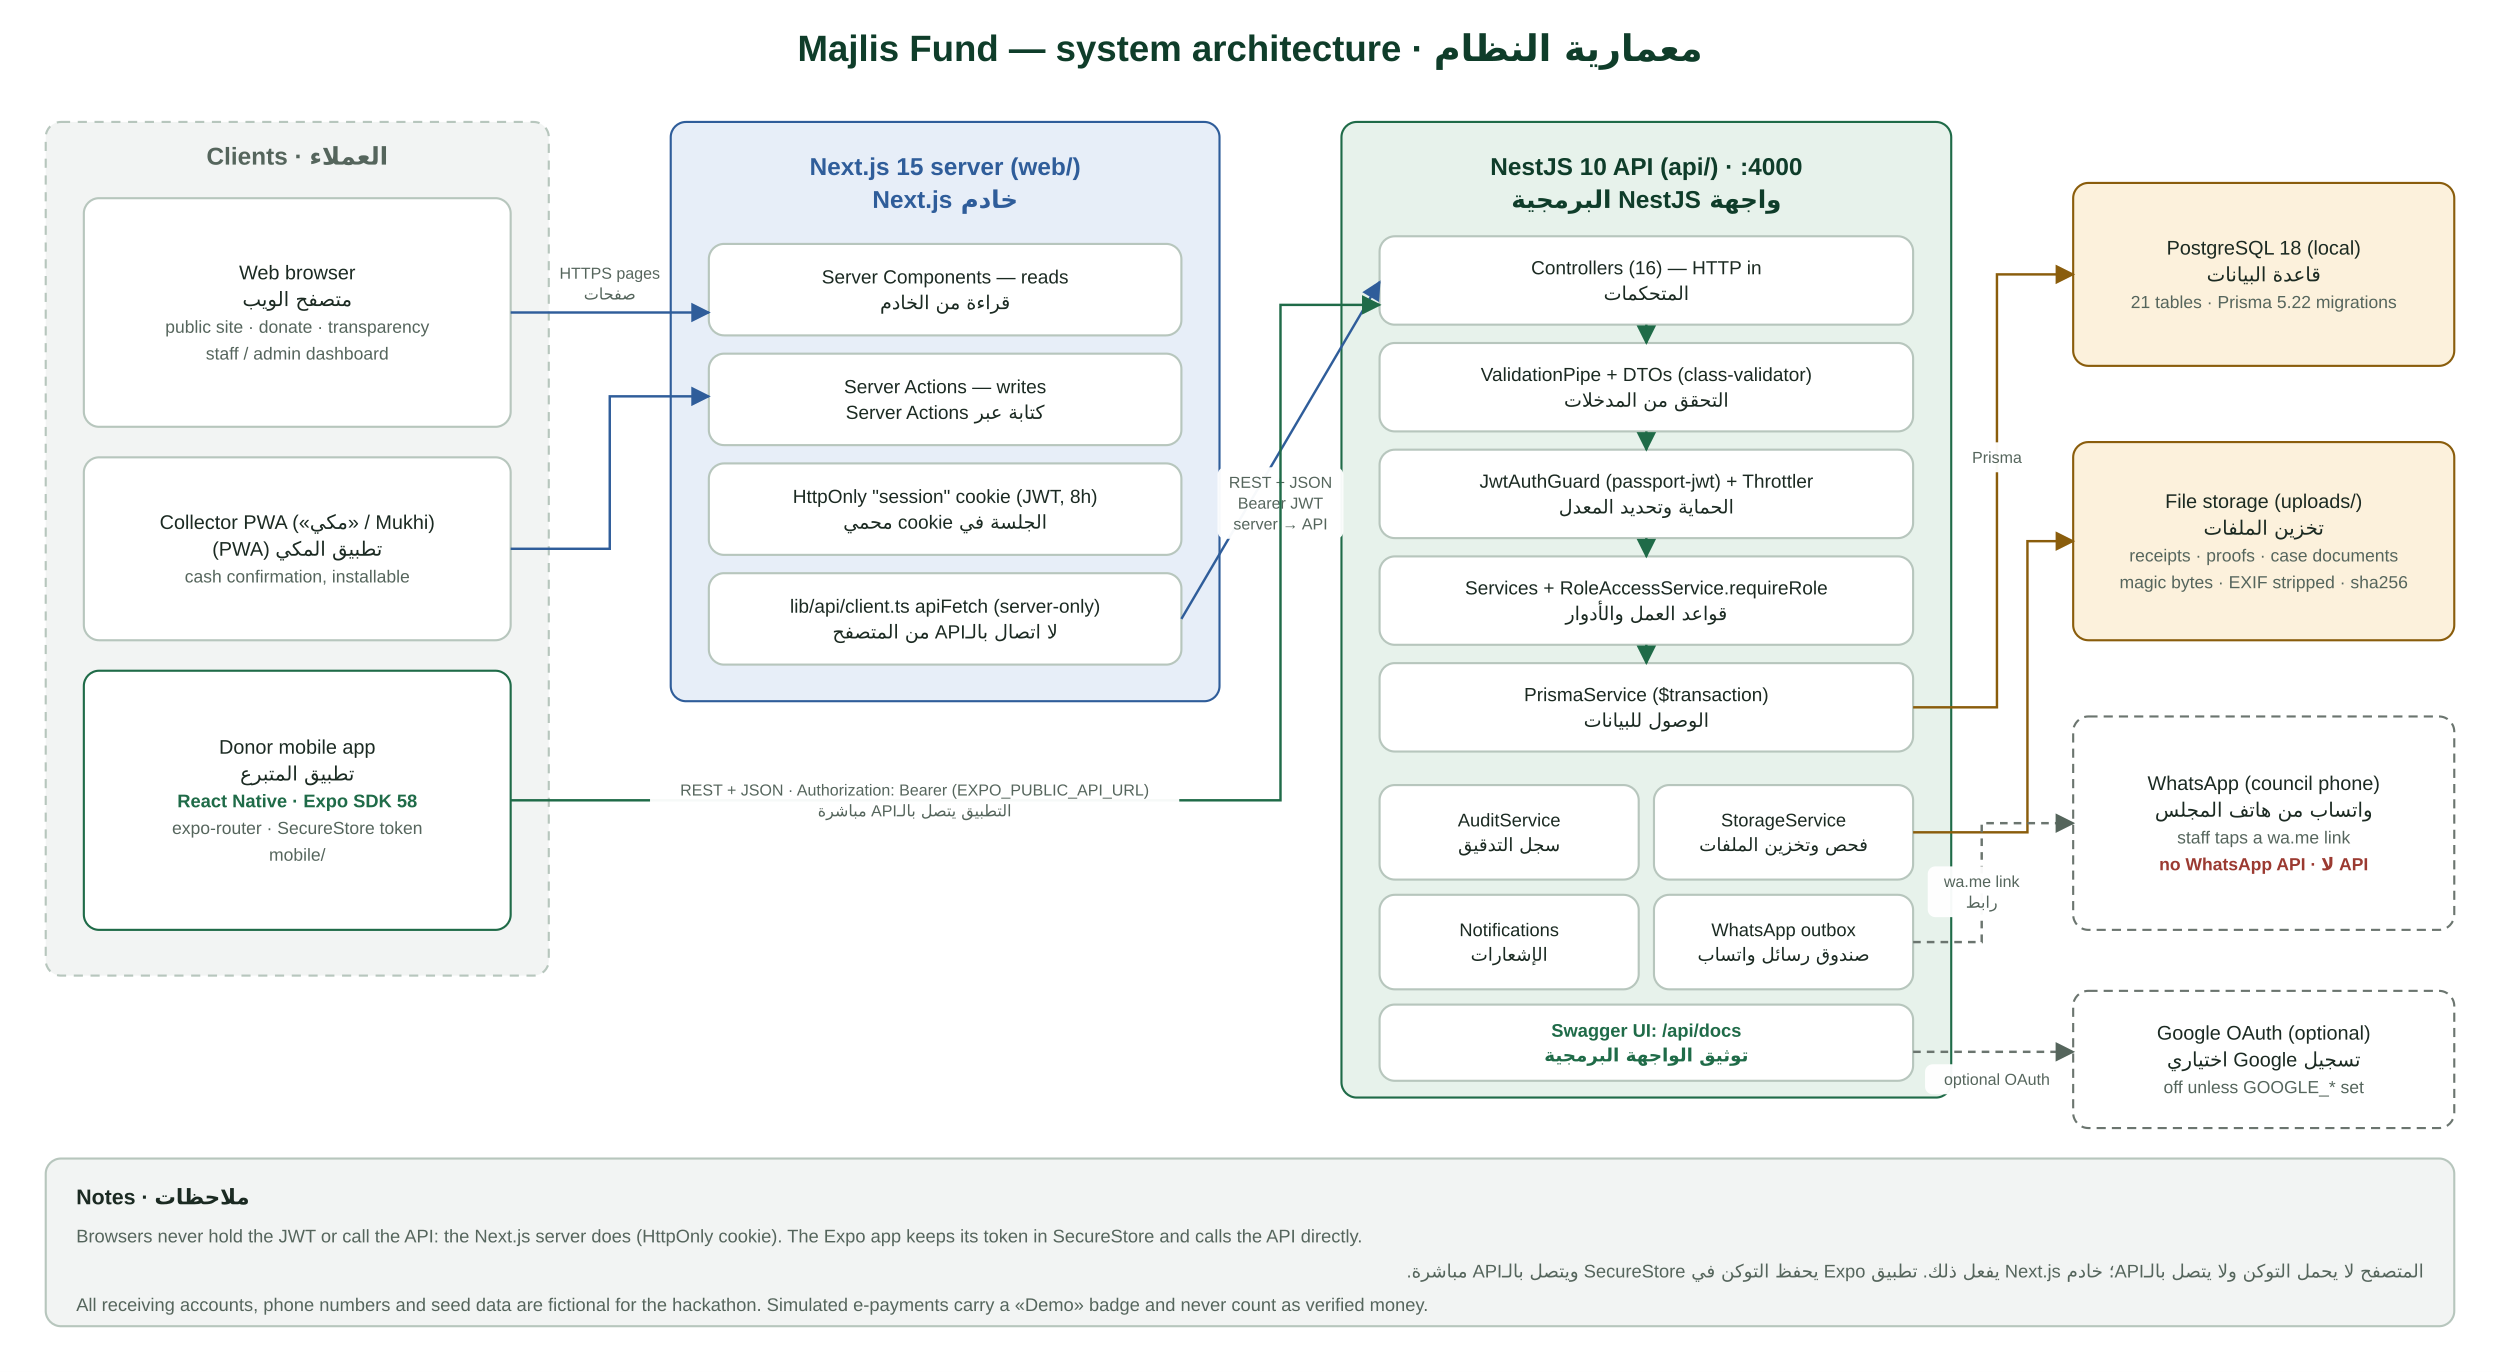
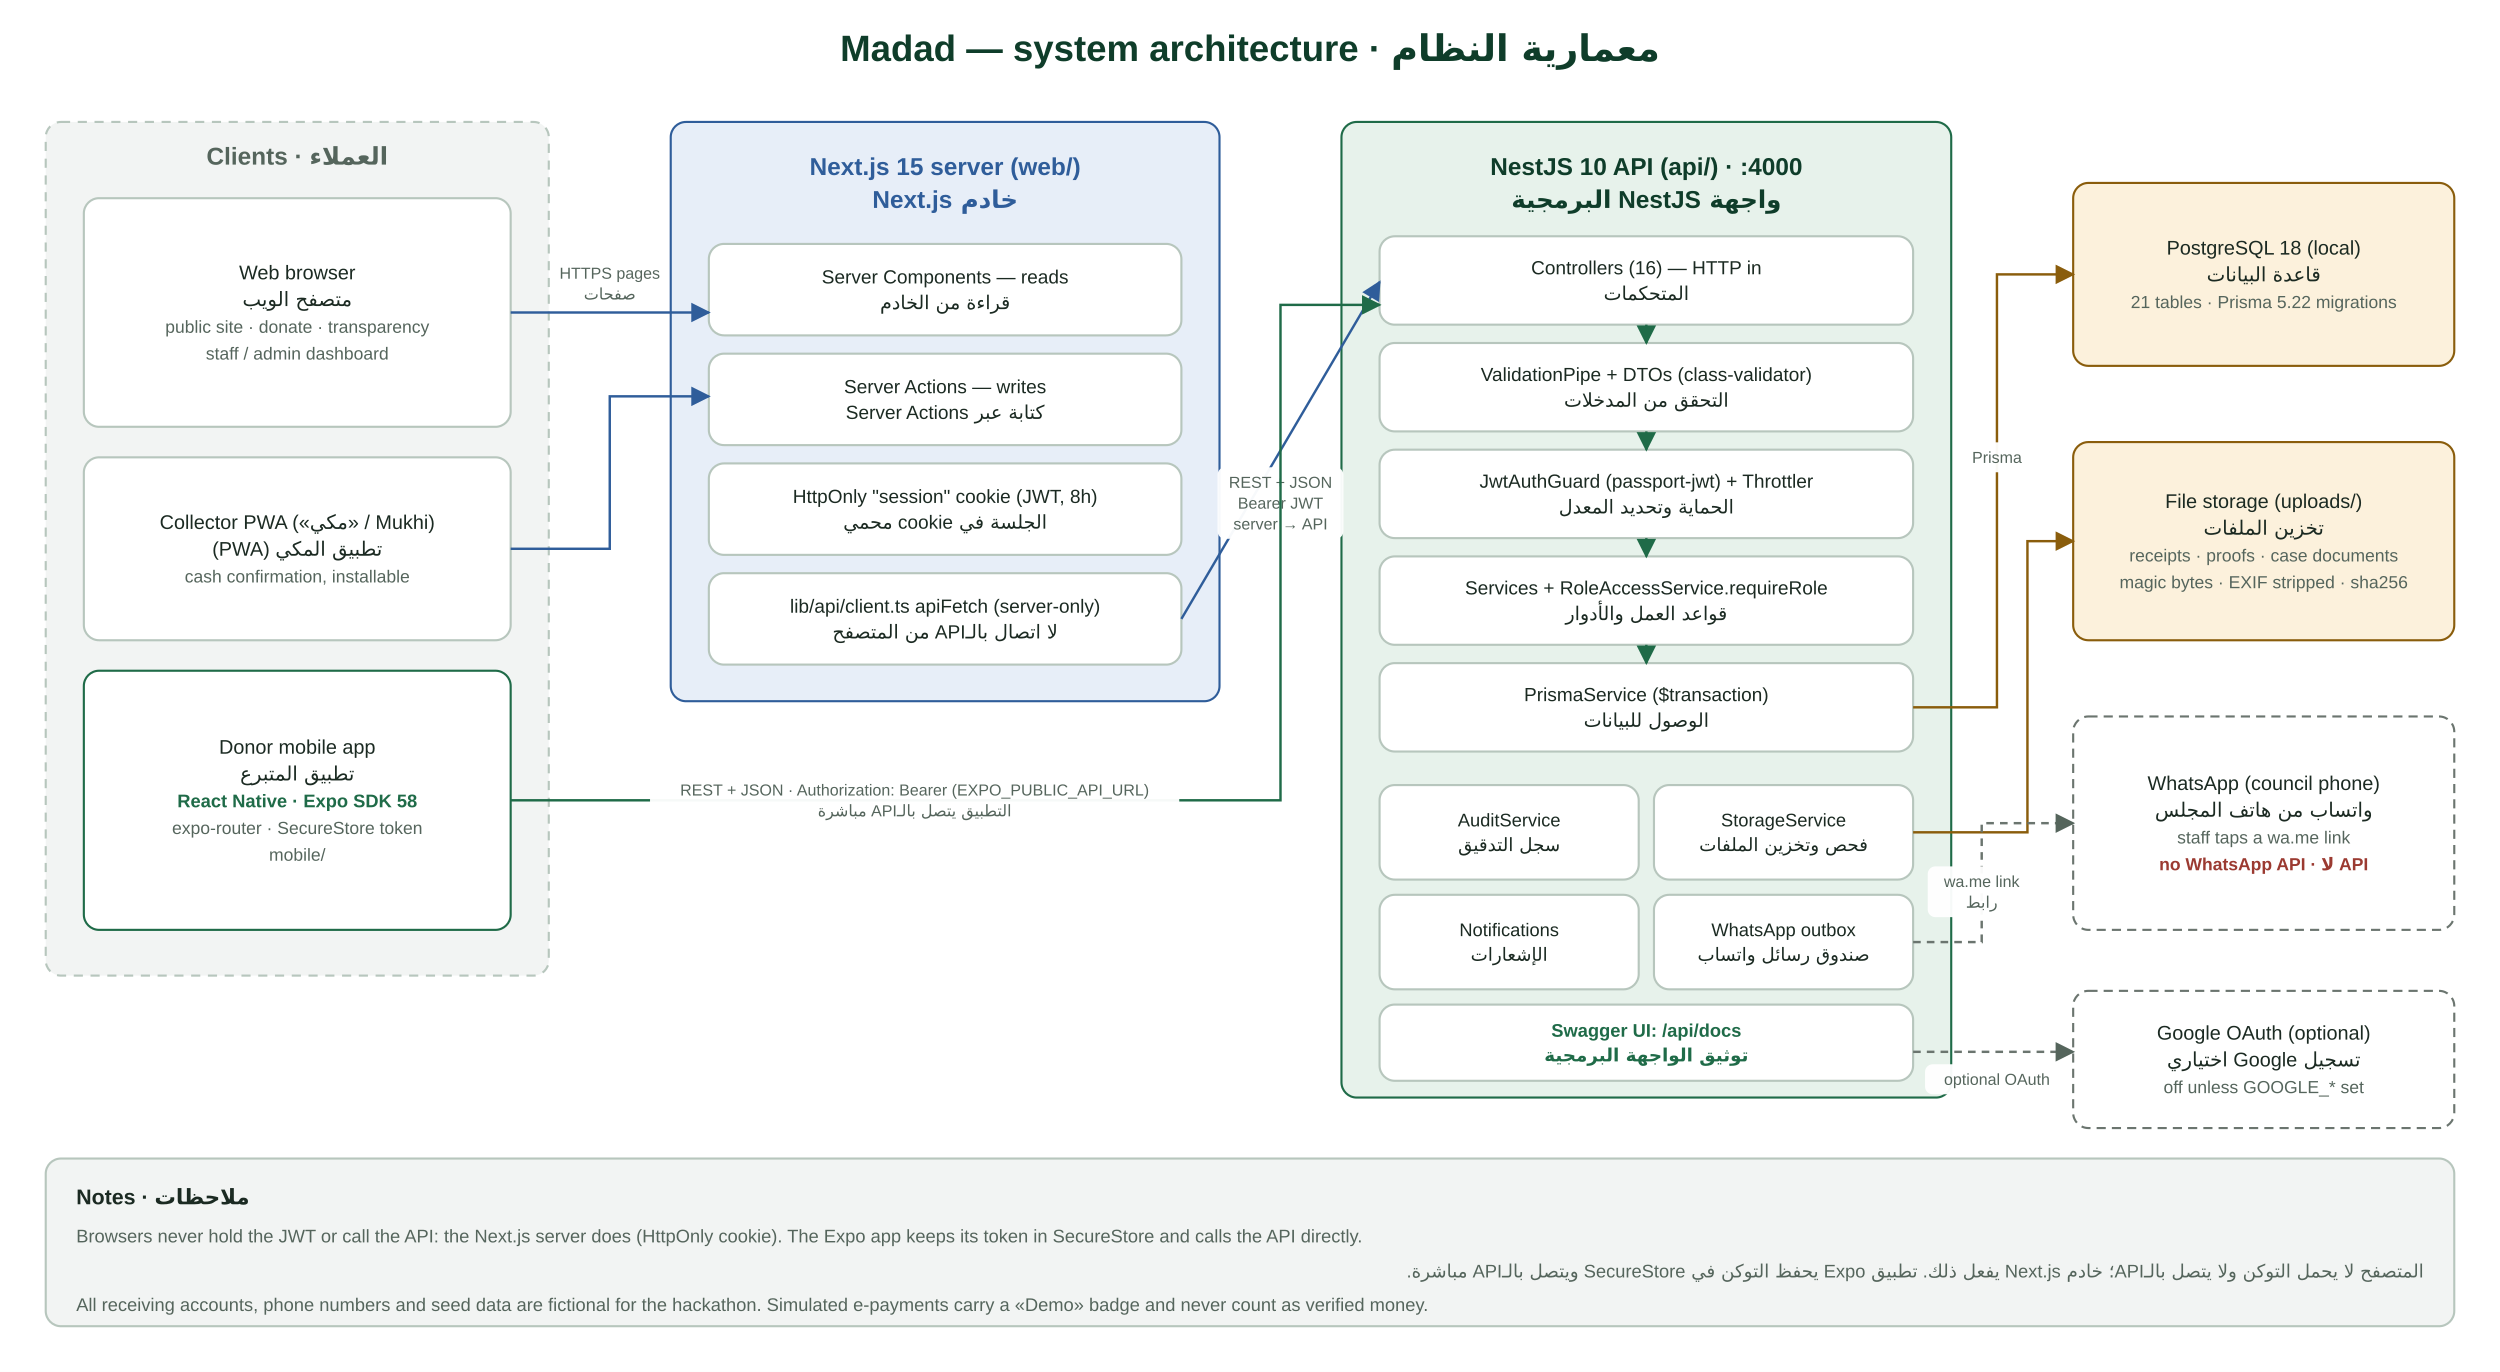
<svg xmlns="http://www.w3.org/2000/svg" width="1640" height="900" viewBox="0 0 1640 900" font-family="'IBM Plex Sans Arabic', 'Segoe UI', Tahoma, Arial, sans-serif">
  <defs>
    <marker id="arrow" viewBox="0 0 10 10" refX="9" refY="5" markerWidth="8" markerHeight="8" orient="auto-start-reverse">
      <path d="M0,0 L10,5 L0,10 z" fill="#55655c" />
    </marker>
    <marker id="arrowGreen" viewBox="0 0 10 10" refX="9" refY="5" markerWidth="8" markerHeight="8" orient="auto-start-reverse">
      <path d="M0,0 L10,5 L0,10 z" fill="#1f6b48" />
    </marker>
    <marker id="arrowBlue" viewBox="0 0 10 10" refX="9" refY="5" markerWidth="8" markerHeight="8" orient="auto-start-reverse">
      <path d="M0,0 L10,5 L0,10 z" fill="#2f5d9a" />
    </marker>
    <marker id="arrowAmber" viewBox="0 0 10 10" refX="9" refY="5" markerWidth="8" markerHeight="8" orient="auto-start-reverse">
      <path d="M0,0 L10,5 L0,10 z" fill="#8a5d0c" />
    </marker>
    <marker id="arrowRed" viewBox="0 0 10 10" refX="9" refY="5" markerWidth="8" markerHeight="8" orient="auto-start-reverse">
      <path d="M0,0 L10,5 L0,10 z" fill="#9b3a31" />
    </marker>
  </defs>
  <rect width="1640" height="900" fill="#ffffff" />
-   <text x="820" y="40" font-size="24" font-weight="700" fill="#0f3d2a" text-anchor="middle" direction="ltr">Majlis Fund — system architecture · معمارية النظام</text>
+   <text x="820" y="40" font-size="24" font-weight="700" fill="#0f3d2a" text-anchor="middle" direction="ltr">Madad — system architecture · معمارية النظام</text>
  <rect x="30" y="80" width="330" height="560" rx="10" fill="#f2f4f3" stroke="#b7c6bd" stroke-width="1.4" stroke-dasharray="6 5" />
  <text x="195" y="108" font-size="16" font-weight="700" fill="#55655c" text-anchor="middle" direction="ltr">Clients · العملاء</text>
  <rect x="55" y="130" width="280" height="150" rx="10" fill="#ffffff" stroke="#b7c6bd" stroke-width="1.4" />
  <text x="195" y="183.225" font-size="13" font-weight="400" fill="#1b2a22" text-anchor="middle" direction="ltr">Web browser</text>
  <text x="195" y="200.775" font-size="13" font-weight="400" fill="#1b2a22" text-anchor="middle" direction="rtl">متصفح الويب</text>
  <text x="195" y="218.325" font-size="11.5" font-weight="400" fill="#55655c" text-anchor="middle" direction="ltr">public site · donate · transparency</text>
  <text x="195" y="235.875" font-size="11.5" font-weight="400" fill="#55655c" text-anchor="middle" direction="ltr">staff / admin dashboard</text>
  <rect x="55" y="300" width="280" height="120" rx="10" fill="#ffffff" stroke="#b7c6bd" stroke-width="1.4" />
  <text x="195" y="347" font-size="13" font-weight="400" fill="#1b2a22" text-anchor="middle" direction="ltr">Collector PWA («مكي» / Mukhi)</text>
  <text x="195" y="364.55" font-size="13" font-weight="400" fill="#1b2a22" text-anchor="middle" direction="rtl">تطبيق المكي (PWA)</text>
  <text x="195" y="382.1" font-size="11.5" font-weight="400" fill="#55655c" text-anchor="middle" direction="ltr">cash confirmation, installable</text>
  <rect x="55" y="440" width="280" height="170" rx="10" fill="#ffffff" stroke="#1f6b48" stroke-width="1.4" />
  <text x="195" y="494.45" font-size="13" font-weight="400" fill="#1b2a22" text-anchor="middle" direction="ltr">Donor mobile app</text>
  <text x="195" y="512" font-size="13" font-weight="400" fill="#1b2a22" text-anchor="middle" direction="rtl">تطبيق المتبرع</text>
  <text x="195" y="529.55" font-size="12" font-weight="600" fill="#1f6b48" text-anchor="middle" direction="ltr">React Native · Expo SDK 58</text>
  <text x="195" y="547.1" font-size="11.5" font-weight="400" fill="#55655c" text-anchor="middle" direction="ltr">expo-router · SecureStore token</text>
  <text x="195" y="564.65" font-size="11.5" font-weight="400" fill="#55655c" text-anchor="middle" direction="ltr">mobile/</text>
  <rect x="440" y="80" width="360" height="380" rx="10" fill="#e7eef8" stroke="#2f5d9a" stroke-width="1.4" />
  <text x="620" y="114.8" font-size="16" font-weight="700" fill="#2f5d9a" text-anchor="middle" direction="ltr">Next.js 15 server (web/)</text>
  <text x="620" y="136.4" font-size="16" font-weight="700" fill="#2f5d9a" text-anchor="middle" direction="rtl">خادم Next.js</text>
  <rect x="465" y="160" width="310" height="60" rx="10" fill="#ffffff" stroke="#b7c6bd" stroke-width="1.4" />
  <text x="620" y="185.938" font-size="12.5" font-weight="400" fill="#1b2a22" text-anchor="middle" direction="ltr">Server Components — reads</text>
  <text x="620" y="202.812" font-size="12.5" font-weight="400" fill="#1b2a22" text-anchor="middle" direction="rtl">قراءة من الخادم</text>
  <rect x="465" y="232" width="310" height="60" rx="10" fill="#ffffff" stroke="#b7c6bd" stroke-width="1.4" />
  <text x="620" y="257.938" font-size="12.5" font-weight="400" fill="#1b2a22" text-anchor="middle" direction="ltr">Server Actions — writes</text>
  <text x="620" y="274.812" font-size="12.5" font-weight="400" fill="#1b2a22" text-anchor="middle" direction="rtl">كتابة عبر Server Actions</text>
  <rect x="465" y="304" width="310" height="60" rx="10" fill="#ffffff" stroke="#b7c6bd" stroke-width="1.4" />
  <text x="620" y="329.938" font-size="12.5" font-weight="400" fill="#1b2a22" text-anchor="middle" direction="ltr">HttpOnly "session" cookie (JWT, 8h)</text>
  <text x="620" y="346.812" font-size="12.5" font-weight="400" fill="#1b2a22" text-anchor="middle" direction="rtl">الجلسة في cookie محمي</text>
  <rect x="465" y="376" width="310" height="60" rx="10" fill="#ffffff" stroke="#b7c6bd" stroke-width="1.4" />
  <text x="620" y="401.938" font-size="12.5" font-weight="400" fill="#1b2a22" text-anchor="middle" direction="ltr">lib/api/client.ts apiFetch (server-only)</text>
  <text x="620" y="418.812" font-size="12.5" font-weight="400" fill="#1b2a22" text-anchor="middle" direction="rtl">لا اتصال بالـAPI من المتصفح</text>
  <rect x="880" y="80" width="400" height="640" rx="10" fill="#e7f2eb" stroke="#1f6b48" stroke-width="1.4" />
  <text x="1080" y="114.8" font-size="16" font-weight="700" fill="#0f3d2a" text-anchor="middle" direction="ltr">NestJS 10 API (api/) · :4000</text>
  <text x="1080" y="136.4" font-size="16" font-weight="700" fill="#0f3d2a" text-anchor="middle" direction="rtl">واجهة NestJS البرمجية</text>
  <rect x="905" y="155" width="350" height="58" rx="10" fill="#ffffff" stroke="#b7c6bd" stroke-width="1.4" />
  <text x="1080" y="179.938" font-size="12.5" font-weight="400" fill="#1b2a22" text-anchor="middle" direction="ltr">Controllers (16) — HTTP in</text>
  <text x="1080" y="196.812" font-size="12.5" font-weight="400" fill="#1b2a22" text-anchor="middle" direction="rtl">المتحكمات</text>
  <rect x="905" y="225" width="350" height="58" rx="10" fill="#ffffff" stroke="#b7c6bd" stroke-width="1.4" />
  <text x="1080" y="249.938" font-size="12.5" font-weight="400" fill="#1b2a22" text-anchor="middle" direction="ltr">ValidationPipe + DTOs (class-validator)</text>
  <text x="1080" y="266.812" font-size="12.5" font-weight="400" fill="#1b2a22" text-anchor="middle" direction="rtl">التحقق من المدخلات</text>
  <path d="M1080,213 L1080,225" fill="none" stroke="#1f6b48" stroke-width="1.6" marker-end="url(#arrowGreen)" />
  <rect x="905" y="295" width="350" height="58" rx="10" fill="#ffffff" stroke="#b7c6bd" stroke-width="1.4" />
  <text x="1080" y="319.938" font-size="12.5" font-weight="400" fill="#1b2a22" text-anchor="middle" direction="ltr">JwtAuthGuard (passport-jwt) + Throttler</text>
  <text x="1080" y="336.812" font-size="12.5" font-weight="400" fill="#1b2a22" text-anchor="middle" direction="rtl">الحماية وتحديد المعدل</text>
  <path d="M1080,283 L1080,295" fill="none" stroke="#1f6b48" stroke-width="1.6" marker-end="url(#arrowGreen)" />
  <rect x="905" y="365" width="350" height="58" rx="10" fill="#ffffff" stroke="#b7c6bd" stroke-width="1.4" />
  <text x="1080" y="389.938" font-size="12.5" font-weight="400" fill="#1b2a22" text-anchor="middle" direction="ltr">Services + RoleAccessService.requireRole</text>
  <text x="1080" y="406.812" font-size="12.5" font-weight="400" fill="#1b2a22" text-anchor="middle" direction="rtl">قواعد العمل والأدوار</text>
  <path d="M1080,353 L1080,365" fill="none" stroke="#1f6b48" stroke-width="1.6" marker-end="url(#arrowGreen)" />
  <rect x="905" y="435" width="350" height="58" rx="10" fill="#ffffff" stroke="#b7c6bd" stroke-width="1.4" />
  <text x="1080" y="459.938" font-size="12.5" font-weight="400" fill="#1b2a22" text-anchor="middle" direction="ltr">PrismaService ($transaction)</text>
  <text x="1080" y="476.812" font-size="12.5" font-weight="400" fill="#1b2a22" text-anchor="middle" direction="rtl">الوصول للبيانات</text>
  <path d="M1080,423 L1080,435" fill="none" stroke="#1f6b48" stroke-width="1.6" marker-end="url(#arrowGreen)" />
  <rect x="905" y="515" width="170" height="62" rx="10" fill="#ffffff" stroke="#b7c6bd" stroke-width="1.4" />
  <text x="990" y="542.1" font-size="12" font-weight="400" fill="#1b2a22" text-anchor="middle" direction="ltr">AuditService</text>
  <text x="990" y="558.3" font-size="12" font-weight="400" fill="#1b2a22" text-anchor="middle" direction="rtl">سجل التدقيق</text>
  <rect x="1085" y="515" width="170" height="62" rx="10" fill="#ffffff" stroke="#b7c6bd" stroke-width="1.4" />
  <text x="1170" y="542.1" font-size="12" font-weight="400" fill="#1b2a22" text-anchor="middle" direction="ltr">StorageService</text>
  <text x="1170" y="558.3" font-size="12" font-weight="400" fill="#1b2a22" text-anchor="middle" direction="rtl">فحص وتخزين الملفات</text>
  <rect x="905" y="587" width="170" height="62" rx="10" fill="#ffffff" stroke="#b7c6bd" stroke-width="1.4" />
  <text x="990" y="614.1" font-size="12" font-weight="400" fill="#1b2a22" text-anchor="middle" direction="ltr">Notifications</text>
  <text x="990" y="630.3" font-size="12" font-weight="400" fill="#1b2a22" text-anchor="middle" direction="rtl">الإشعارات</text>
  <rect x="1085" y="587" width="170" height="62" rx="10" fill="#ffffff" stroke="#b7c6bd" stroke-width="1.4" />
  <text x="1170" y="614.1" font-size="12" font-weight="400" fill="#1b2a22" text-anchor="middle" direction="ltr">WhatsApp outbox</text>
  <text x="1170" y="630.3" font-size="12" font-weight="400" fill="#1b2a22" text-anchor="middle" direction="rtl">صندوق رسائل واتساب</text>
  <rect x="905" y="659" width="350" height="50" rx="10" fill="#ffffff" stroke="#b7c6bd" stroke-width="1.4" />
  <text x="1080" y="680.1" font-size="12" font-weight="600" fill="#1f6b48" text-anchor="middle" direction="ltr">Swagger UI: /api/docs</text>
  <text x="1080" y="696.3" font-size="12" font-weight="600" fill="#1f6b48" text-anchor="middle" direction="rtl">توثيق الواجهة البرمجية</text>
  <rect x="1360" y="120" width="250" height="120" rx="10" fill="#fcf1dc" stroke="#8a5d0c" stroke-width="1.4" />
  <text x="1485" y="167" font-size="13" font-weight="400" fill="#1b2a22" text-anchor="middle" direction="ltr">PostgreSQL 18 (local)</text>
  <text x="1485" y="184.55" font-size="13" font-weight="400" fill="#1b2a22" text-anchor="middle" direction="rtl">قاعدة البيانات</text>
  <text x="1485" y="202.1" font-size="11.5" font-weight="400" fill="#55655c" text-anchor="middle" direction="ltr">21 tables · Prisma 5.22 migrations</text>
  <rect x="1360" y="290" width="250" height="130" rx="10" fill="#fcf1dc" stroke="#8a5d0c" stroke-width="1.4" />
  <text x="1485" y="333.225" font-size="13" font-weight="400" fill="#1b2a22" text-anchor="middle" direction="ltr">File storage (uploads/)</text>
  <text x="1485" y="350.775" font-size="13" font-weight="400" fill="#1b2a22" text-anchor="middle" direction="rtl">تخزين الملفات</text>
  <text x="1485" y="368.325" font-size="11.5" font-weight="400" fill="#55655c" text-anchor="middle" direction="ltr">receipts · proofs · case documents</text>
  <text x="1485" y="385.875" font-size="11.5" font-weight="400" fill="#55655c" text-anchor="middle" direction="ltr">magic bytes · EXIF stripped · sha256</text>
  <rect x="1360" y="470" width="250" height="140" rx="10" fill="#ffffff" stroke="#6b756f" stroke-width="1.4" stroke-dasharray="6 4" />
  <text x="1485" y="518.225" font-size="13" font-weight="400" fill="#1b2a22" text-anchor="middle" direction="ltr">WhatsApp (council phone)</text>
  <text x="1485" y="535.775" font-size="13" font-weight="400" fill="#1b2a22" text-anchor="middle" direction="rtl">واتساب من هاتف المجلس</text>
  <text x="1485" y="553.325" font-size="11.5" font-weight="400" fill="#55655c" text-anchor="middle" direction="ltr">staff taps a wa.me link</text>
  <text x="1485" y="570.875" font-size="11.5" font-weight="600" fill="#9b3a31" text-anchor="middle" direction="ltr">no WhatsApp API · لا API</text>
  <rect x="1360" y="650" width="250" height="90" rx="10" fill="#ffffff" stroke="#6b756f" stroke-width="1.4" stroke-dasharray="6 4" />
  <text x="1485" y="682" font-size="13" font-weight="400" fill="#1b2a22" text-anchor="middle" direction="ltr">Google OAuth (optional)</text>
  <text x="1485" y="699.55" font-size="13" font-weight="400" fill="#1b2a22" text-anchor="middle" direction="rtl">تسجيل Google اختياري</text>
  <text x="1485" y="717.1" font-size="11.5" font-weight="400" fill="#55655c" text-anchor="middle" direction="ltr">off unless GOOGLE_* set</text>
  <path d="M335,205 L465,205" fill="none" stroke="#2f5d9a" stroke-width="1.6" marker-end="url(#arrowBlue)" />
  <rect x="361.66" y="169.35" width="76.68" height="33.3" rx="5" fill="#ffffff" stroke="none" opacity="0.96" />
  <text x="400" y="182.85" font-size="10.5" font-weight="400" fill="#55655c" text-anchor="middle" direction="ltr">HTTPS pages</text>
  <text x="400" y="196.5" font-size="10.5" font-weight="400" fill="#55655c" text-anchor="middle" direction="rtl">صفحات</text>
  <path d="M335,360 L400,360 L400,260 L465,260" fill="none" stroke="#2f5d9a" stroke-width="1.6" marker-end="url(#arrowBlue)" />
  <path d="M775,406 L905,185" fill="none" stroke="#2f5d9a" stroke-width="1.6" marker-end="url(#arrowBlue)" />
  <rect x="798.72" y="306.525" width="82.56" height="46.95" rx="5" fill="#ffffff" stroke="none" opacity="0.96" />
  <text x="840" y="320.025" font-size="10.5" font-weight="400" fill="#55655c" text-anchor="middle" direction="ltr">REST + JSON</text>
  <text x="840" y="333.675" font-size="10.5" font-weight="400" fill="#55655c" text-anchor="middle" direction="ltr">Bearer JWT</text>
  <text x="840" y="347.325" font-size="10.5" font-weight="400" fill="#55655c" text-anchor="middle" direction="ltr">server → API</text>
  <path d="M335,525 L840,525 L840,200 L905,200" fill="none" stroke="#1f6b48" stroke-width="1.6" marker-end="url(#arrowGreen)" />
  <rect x="426.42" y="508.35" width="347.16" height="33.3" rx="5" fill="#ffffff" stroke="none" opacity="0.96" />
  <text x="600" y="521.85" font-size="10.5" font-weight="400" fill="#55655c" text-anchor="middle" direction="ltr">REST + JSON · Authorization: Bearer (EXPO_PUBLIC_API_URL)</text>
  <text x="600" y="535.5" font-size="10.5" font-weight="400" fill="#55655c" text-anchor="middle" direction="rtl">التطبيق يتصل بالـAPI مباشرة</text>
  <path d="M1255,464 L1310,464 L1310,180 L1360,180" fill="none" stroke="#8a5d0c" stroke-width="1.6" marker-end="url(#arrowAmber)" />
  <rect x="1286.36" y="290.175" width="47.28" height="19.65" rx="5" fill="#ffffff" stroke="none" opacity="0.96" />
  <text x="1310" y="303.675" font-size="10.5" font-weight="400" fill="#55655c" text-anchor="middle" direction="ltr">Prisma</text>
  <path d="M1255,546 L1330,546 L1330,355 L1360,355" fill="none" stroke="#8a5d0c" stroke-width="1.6" marker-end="url(#arrowAmber)" />
  <path d="M1255,618 L1300,618 L1300,540 L1360,540" fill="none" stroke="#6b756f" stroke-width="1.6" stroke-dasharray="5 4" marker-end="url(#arrow)" />
  <rect x="1264.6" y="568.35" width="70.8" height="33.3" rx="5" fill="#ffffff" stroke="none" opacity="0.96" />
  <text x="1300" y="581.85" font-size="10.5" font-weight="400" fill="#55655c" text-anchor="middle" direction="ltr">wa.me link</text>
  <text x="1300" y="595.5" font-size="10.5" font-weight="400" fill="#55655c" text-anchor="middle" direction="rtl">رابط</text>
  <path d="M1255,690 L1360,690" fill="none" stroke="#6b756f" stroke-width="1.6" stroke-dasharray="5 4" marker-end="url(#arrow)" />
  <rect x="1262.84" y="698.175" width="94.32" height="19.65" rx="5" fill="#ffffff" stroke="none" opacity="0.96" />
  <text x="1310" y="711.675" font-size="10.5" font-weight="400" fill="#55655c" text-anchor="middle" direction="ltr">optional OAuth</text>
  <rect x="30" y="760" width="1580" height="110" rx="10" fill="#f2f4f3" stroke="#b7c6bd" stroke-width="1.4" />
  <text x="50" y="790" font-size="14" font-weight="700" fill="#1b2a22" text-anchor="start" direction="ltr">Notes · ملاحظات</text>
  <text x="50" y="815" font-size="12" font-weight="400" fill="#55655c" text-anchor="start" direction="ltr">Browsers never hold the JWT or call the API: the Next.js server does (HttpOnly cookie). The Expo app keeps its token in SecureStore and calls the API directly.</text>
  <text x="1590" y="838" font-size="12" font-weight="400" fill="#55655c" text-anchor="start" direction="rtl">المتصفح لا يحمل التوكن ولا يتصل بالـAPI؛ خادم Next.js يفعل ذلك. تطبيق Expo يحفظ التوكن في SecureStore ويتصل بالـAPI مباشرة.</text>
  <text x="50" y="860" font-size="12" font-weight="400" fill="#55655c" text-anchor="start" direction="ltr">All receiving accounts, phone numbers and seed data are fictional for the hackathon. Simulated e-payments carry a «Demo» badge and never count as verified money.</text>
</svg>
